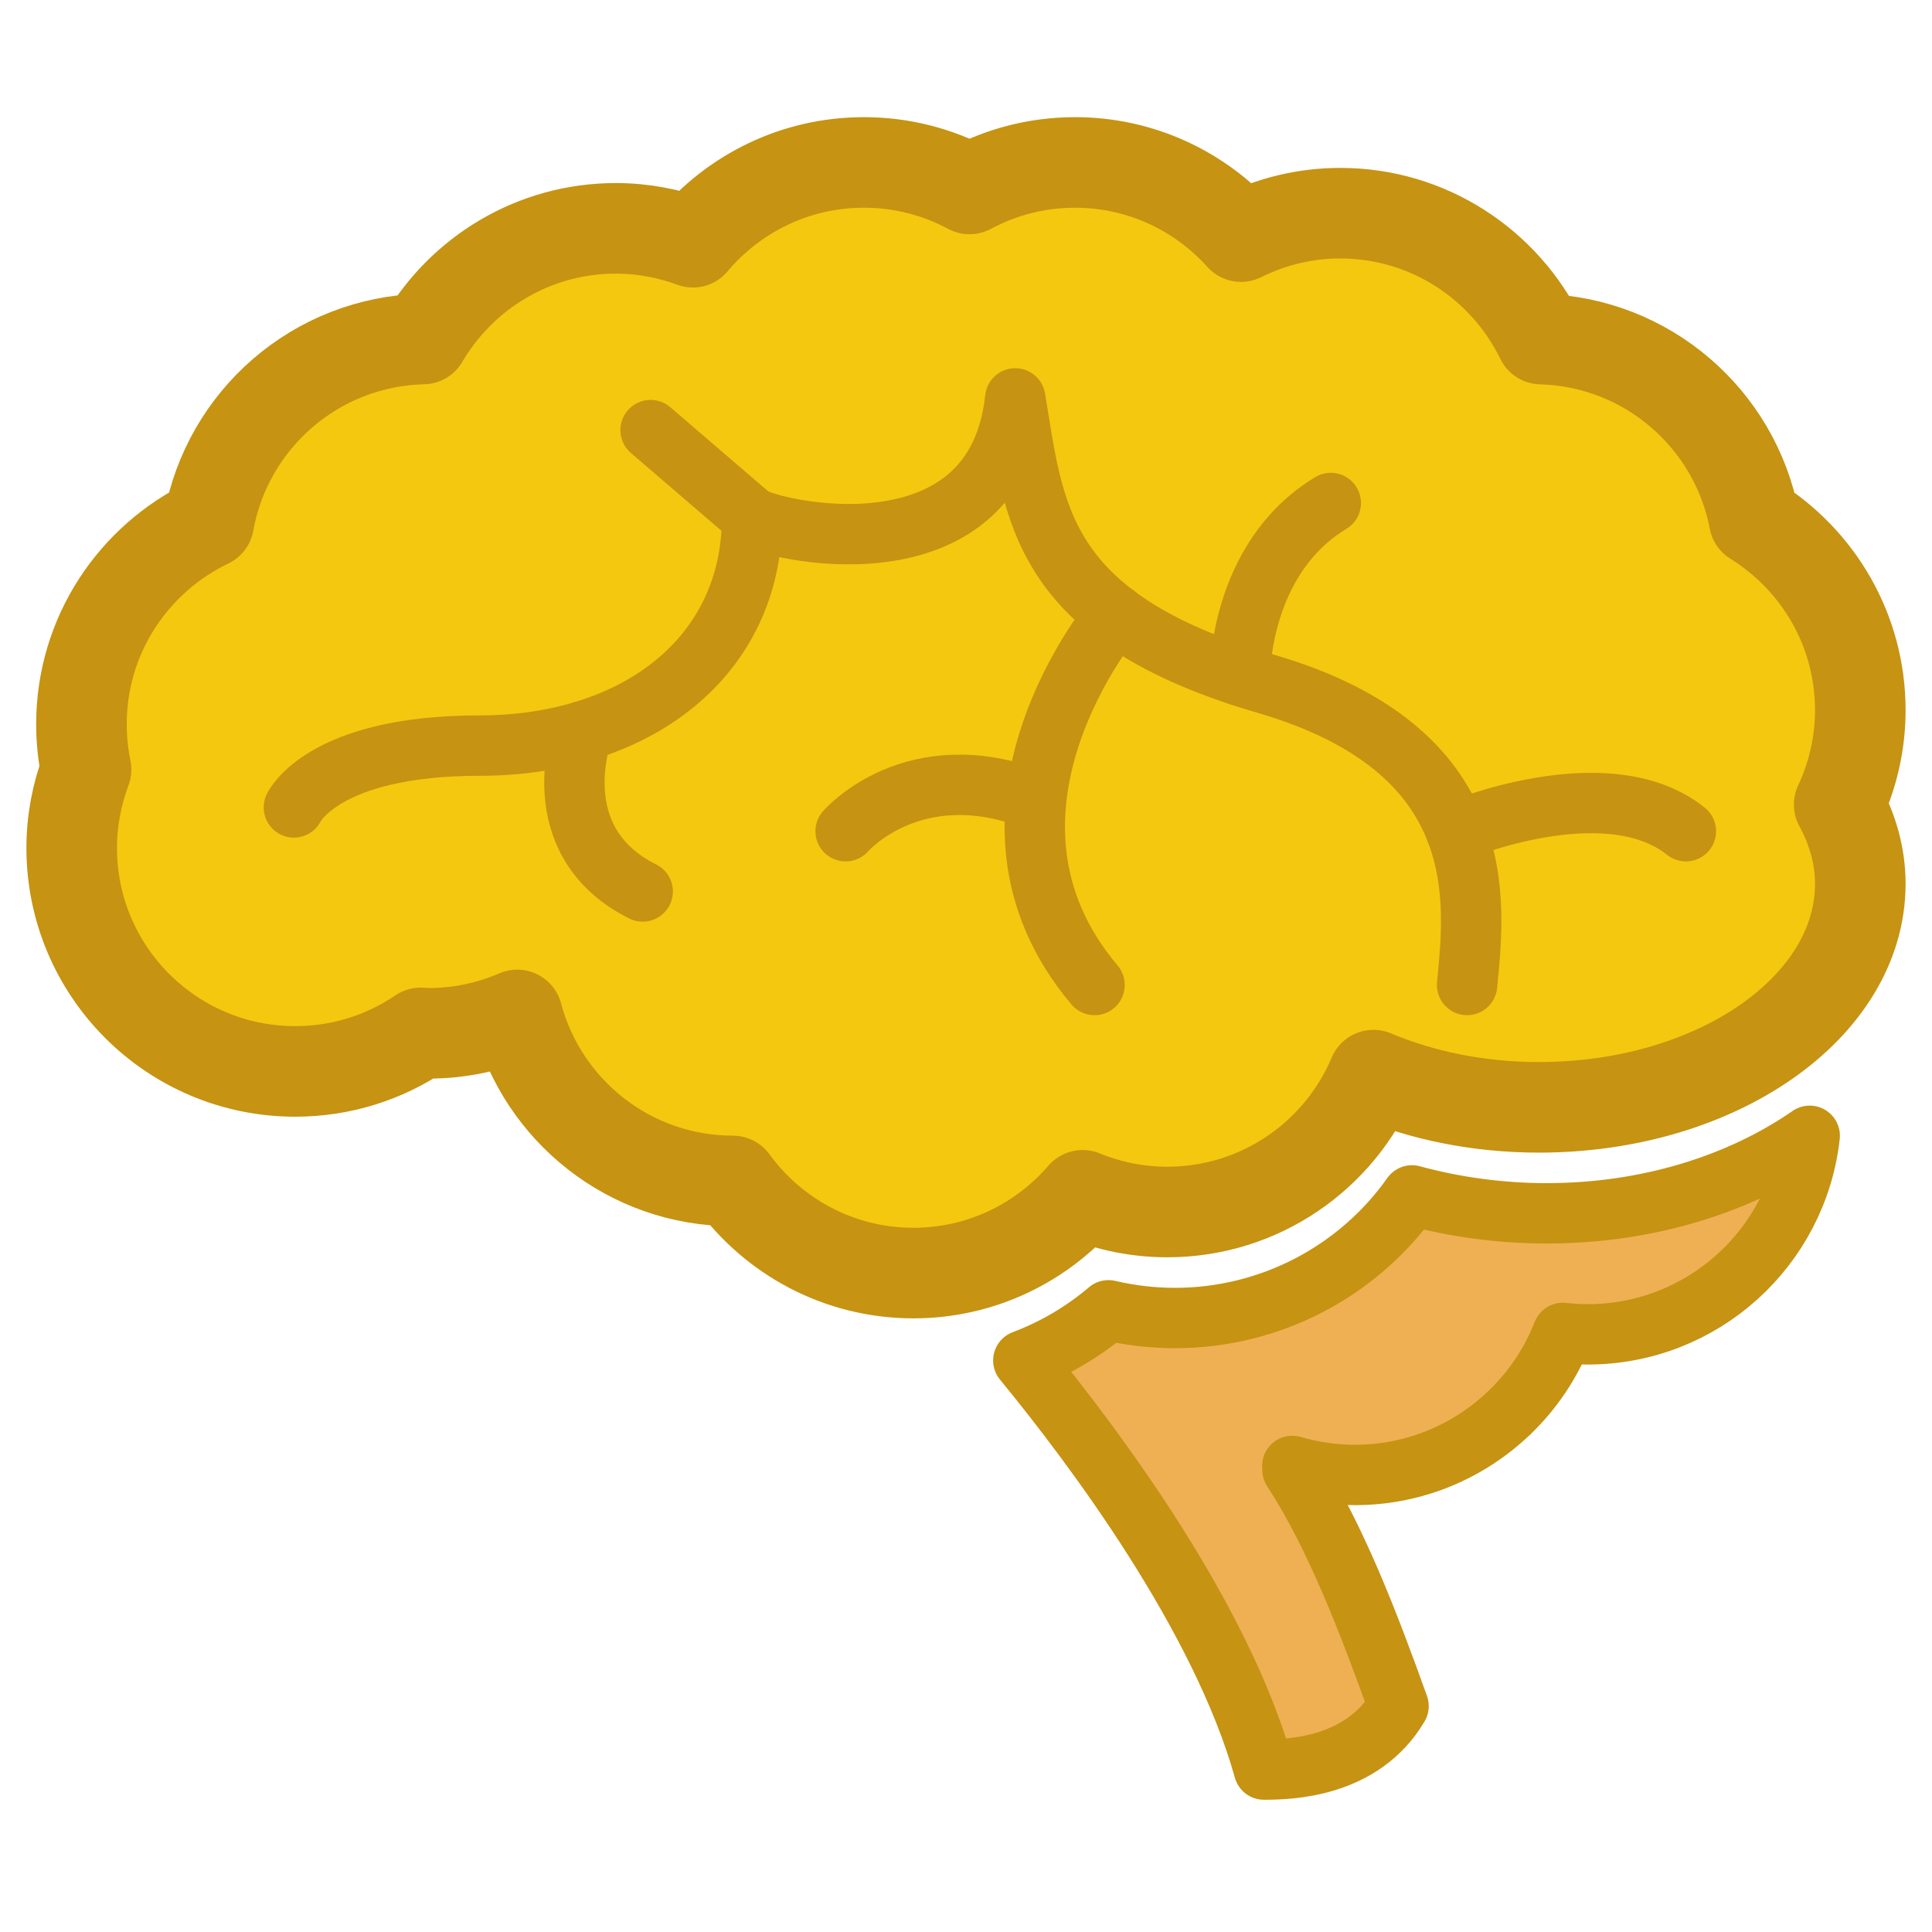
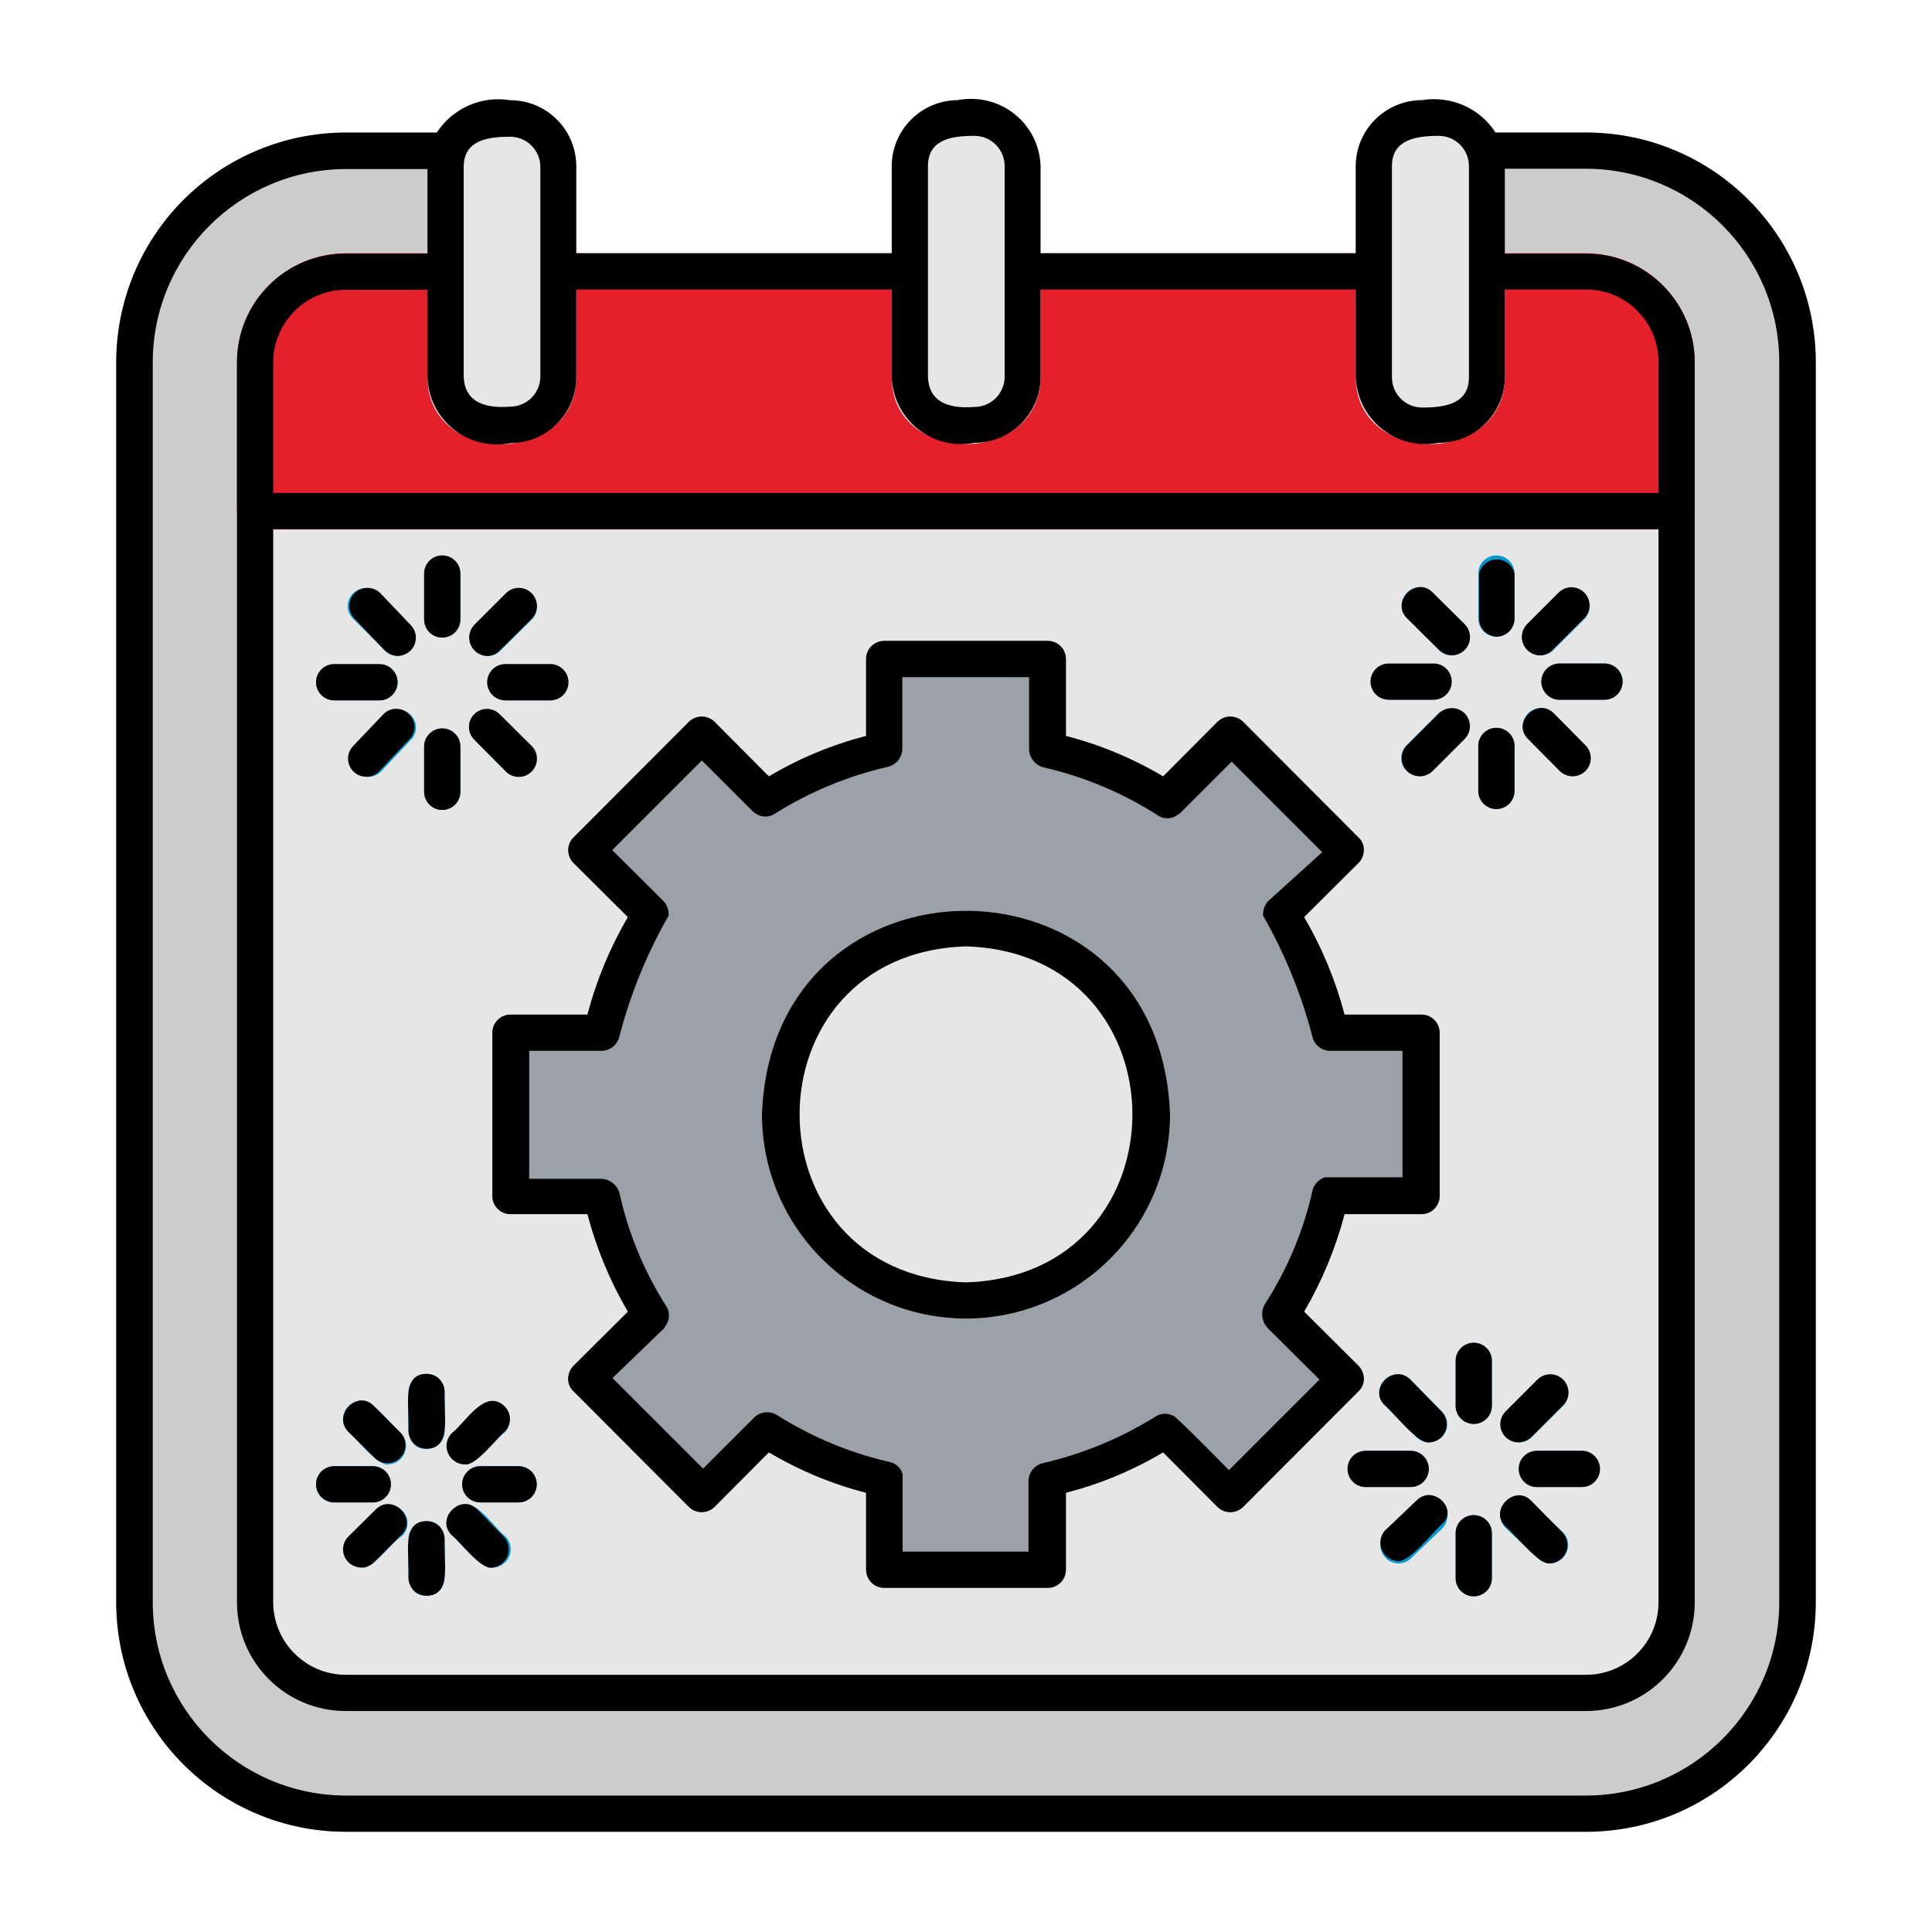
- <svg xmlns="http://www.w3.org/2000/svg" version="1.1" id="Layer_1" x="0px" y="0px" viewBox="0 0 64 64" enable-background="new 0 0 64 64" xml:space="preserve">
-   <g>
-     <path fill="#f4c80f" stroke="#c69312" stroke-width="3" stroke-linecap="round" stroke-linejoin="round" stroke-miterlimit="10" d="   M61.625,23.525c0-2.659-1.407-4.985-3.512-6.29c-0.639-3.358-3.543-5.906-7.063-6.003c-1.202-2.466-3.725-4.17-6.653-4.17   c-1.182,0-2.295,0.284-3.286,0.776c-1.355-1.505-3.313-2.457-5.498-2.457c-1.265,0-2.455,0.319-3.496,0.878   C31.075,5.7,29.885,5.381,28.62,5.381c-2.275,0-4.309,1.028-5.667,2.643c-0.796-0.293-1.653-0.46-2.55-0.46   c-2.724,0-5.098,1.475-6.384,3.666c-3.561,0.084-6.495,2.678-7.105,6.085c-2.491,1.193-4.216,3.729-4.216,6.675   c0,0.515,0.053,1.018,0.153,1.504c-0.303,0.808-0.476,1.68-0.476,2.593c0,4.09,3.315,7.405,7.405,7.405   c1.54,0,2.969-0.47,4.154-1.275c0.088,0.003,0.173,0.013,0.262,0.013c1.045,0,2.038-0.219,2.939-0.609   c0.841,3.162,3.715,5.496,7.141,5.499c1.347,1.847,3.521,3.052,5.981,3.052c2.243,0,4.249-1.001,5.607-2.576   c0.866,0.355,1.812,0.553,2.805,0.553c3.072,0,5.706-1.871,6.828-4.534c1.603,0.673,3.475,1.067,5.484,1.067   c5.879,0,10.644-3.315,10.644-7.405c0-0.925-0.255-1.807-0.7-2.624C61.369,25.703,61.625,24.645,61.625,23.525z" />
-     <path fill="#efb054" stroke="#c69312" stroke-width="2" stroke-linecap="round" stroke-linejoin="round" stroke-miterlimit="10" d="   M46.774,39.599c-1.786,2.528-4.708,4.062-7.849,4.062c-0.745,0-1.484-0.086-2.205-0.256c-0.847,0.72-1.801,1.277-2.821,1.662   c2.316,2.822,6.549,8.462,7.971,13.552c0.84,0,3.246-0.053,4.459-2.101c-0.94-2.626-2.096-5.672-3.514-7.825l-0.006-0.132   c0.658,0.191,1.352,0.299,2.072,0.299c1.987,0,3.788-0.787,5.118-2.062c0.001,0,0.005,0,0.005,0   c0.001-0.001,0.006-0.009,0.007-0.011c0.763-0.734,1.366-1.63,1.76-2.633c0.27,0.03,0.544,0.048,0.822,0.048   c3.81,0,6.944-2.878,7.356-6.577c-2.293,1.588-5.35,2.568-8.714,2.568C49.724,40.193,48.2,39.989,46.774,39.599z" />
-     <g>
-       <line fill="none" stroke="#c69312" stroke-width="2" stroke-linecap="round" stroke-linejoin="round" stroke-miterlimit="10" x1="21.552" y1="14.248" x2="24.914" y2="17.136" />
-       <g>
-         <path fill="none" stroke="#c69312" stroke-width="2" stroke-linecap="round" stroke-linejoin="round" stroke-miterlimit="10" d="     M9.735,26.747c0,0,0.946-2.048,6.145-2.048c5.199,0,9.033-2.941,9.033-7.563c1.155,0.578,8.088,1.943,8.718-3.939     c0.63,3.729,0.735,7.248,8.298,9.453c7.563,2.206,6.933,7.248,6.67,9.979" />
-         <path fill="none" stroke="#c69312" stroke-width="2" stroke-linecap="round" stroke-linejoin="round" stroke-miterlimit="10" d="     M19.308,24.22c0,0-1.379,3.63,1.982,5.311" />
-         <path fill="none" stroke="#c69312" stroke-width="2" stroke-linecap="round" stroke-linejoin="round" stroke-miterlimit="10" d="     M36.96,20.366c0,0-5.534,6.539-0.702,12.263" />
-         <path fill="none" stroke="#c69312" stroke-width="2" stroke-linecap="round" stroke-linejoin="round" stroke-miterlimit="10" d="     M28.012,27.535c0,0,2.238-2.599,6.266-1.037" />
-         <path fill="none" stroke="#c69312" stroke-width="2" stroke-linecap="round" stroke-linejoin="round" stroke-miterlimit="10" d="     M41.074,22.384c0,0-0.036-3.882,3.01-5.721" />
-         <path fill="none" stroke="#c69312" stroke-width="2" stroke-linecap="round" stroke-linejoin="round" stroke-miterlimit="10" d="     M48.234,27.535c0,0,4.987-2.101,7.613,0" />
-       </g>
-     </g>
+ <svg xmlns="http://www.w3.org/2000/svg" viewBox="0 0 64 64">
+   <defs>
+     <style>.cls-1{fill:#ccc;}.cls-2{fill:#e6e6e6;}.cls-3{fill:#e4202b;}.cls-4{fill:#9ba1a9;}.cls-5{fill:#0097ce;}</style>
+   </defs>
+   <g id="Layer_52" data-name="Layer 52">
+     <path class="cls-1" d="M52.55,4.39H49.16a.61.61,0,0,0-.56.81c.1,0,0,3.63,0,3.74a.59.59,0,0,0,.6.65h3.29a2.41,2.41,0,0,1,2.4,2.4V53.08a2.41,2.41,0,0,1-2.4,2.4H11.45a2.41,2.41,0,0,1-2.4-2.4V12a2.41,2.41,0,0,1,2.4-2.4h3.31a.6.6,0,0,0,.6-.6c0-.07,0-3.85.05-3.79a.61.61,0,0,0-.56-.81h-3.4A7.61,7.61,0,0,0,3.85,12V53.08a7.61,7.61,0,0,0,7.6,7.6h41.1a7.61,7.61,0,0,0,7.6-7.6V12A7.61,7.61,0,0,0,52.55,4.39Z" />
+     <rect class="cls-2" x="7.85" y="8.39" width="48.29" height="48.29" rx="3.6" />
+     <path class="cls-3" d="M52.54,8.39H11.45A3.61,3.61,0,0,0,7.85,12v4.94a.6.6,0,0,0,.6.6H55.54a.6.6,0,0,0,.6-.6V12A3.61,3.61,0,0,0,52.54,8.39Z" />
+     <path class="cls-2" d="M16.9,3.32A2.29,2.29,0,0,0,14.16,5.5v7c0,2.95,4.91,2.95,4.93,0v-7A2.19,2.19,0,0,0,16.9,3.32Z" />
+     <path class="cls-2" d="M32.28,3.32A2.29,2.29,0,0,0,29.54,5.5v7c0,2.95,4.91,2.95,4.93,0v-7A2.19,2.19,0,0,0,32.28,3.32Z" />
+     <path class="cls-2" d="M47.66,3.32A2.3,2.3,0,0,0,44.91,5.5v7c0,2.95,4.92,2.95,4.94,0v-7A2.19,2.19,0,0,0,47.66,3.32Z" />
+     <path class="cls-4" d="M47.08,33.61H44.54a12.83,12.83,0,0,0-1.34-3.23L45,28.59a.64.64,0,0,0,.18-.43.56.56,0,0,0-.18-.42l-3.82-3.83a.61.61,0,0,0-.85,0l-1.8,1.81a12.26,12.26,0,0,0-3.22-1.34V21.83a.6.6,0,0,0-.6-.6H29.29a.6.6,0,0,0-.6.6v2.55a12.26,12.26,0,0,0-3.22,1.34l-1.8-1.81a.61.61,0,0,0-.85,0L19,27.74a.56.56,0,0,0-.18.42.64.64,0,0,0,.18.43l1.8,1.79a12.83,12.83,0,0,0-1.34,3.23H16.92a.6.6,0,0,0-.61.6v5.41a.6.6,0,0,0,.61.6h2.54a12.83,12.83,0,0,0,1.34,3.23L19,45.24a.64.64,0,0,0-.18.43.56.56,0,0,0,.18.42l3.82,3.83a.61.61,0,0,0,.85,0l1.8-1.81a12.26,12.26,0,0,0,3.22,1.34V52a.6.6,0,0,0,.6.6h5.42a.6.6,0,0,0,.6-.6V49.45a12.26,12.26,0,0,0,3.22-1.34l1.8,1.81a.61.61,0,0,0,.85,0L45,46.09a.56.56,0,0,0,.18-.42.64.64,0,0,0-.18-.43l-1.8-1.79a12.83,12.83,0,0,0,1.34-3.23h2.54a.6.6,0,0,0,.61-.6V34.21A.6.6,0,0,0,47.08,33.61ZM32,43.68a6.77,6.77,0,0,1-6.76-6.76c.31-9,13.21-9,13.52,0A6.77,6.77,0,0,1,32,43.68Z" />
+     <path class="cls-5" d="M14.65,21.12a.6.6,0,0,1-.6-.6V19a.6.6,0,0,1,.6-.6.6.6,0,0,1,.6.6v1.5A.6.6,0,0,1,14.65,21.12Z" />
+     <path class="cls-5" d="M14.65,26.83a.6.6,0,0,1-.6-.6v-1.5a.6.6,0,0,1,.6-.6.6.6,0,0,1,.6.6v1.5A.6.6,0,0,1,14.65,26.83Z" />
+     <path class="cls-5" d="M16.13,21.73a.61.61,0,0,1-.42-1l1.05-1.05a.6.6,0,1,1,.85.85l-1.06,1.05A.58.58,0,0,1,16.13,21.73Z" />
+     <path class="cls-5" d="M18.23,23.2H16.74a.6.6,0,0,1,0-1.2h1.49A.6.6,0,0,1,18.23,23.2Z" />
+     <path class="cls-5" d="M17.18,25.73a.58.58,0,0,1-.42-.17L15.71,24.5a.59.59,0,0,1,.84-.84l1.06,1.05A.6.6,0,0,1,17.18,25.73Z" />
+     <path class="cls-5" d="M12.12,25.73a.6.6,0,0,1-.42-1l1.05-1.05a.59.59,0,0,1,.85,0,.58.58,0,0,1,0,.84l-1,1.06A.59.59,0,0,1,12.12,25.73Z" />
+     <path class="cls-5" d="M12.57,23.2h-1.5a.6.6,0,0,1,0-1.2h1.5A.6.6,0,0,1,12.57,23.2Z" />
+     <path class="cls-5" d="M13.18,21.73a.6.6,0,0,1-.43-.18L11.7,20.5a.59.59,0,0,1,0-.85.61.61,0,0,1,.85,0l1,1.05A.61.61,0,0,1,13.18,21.73Z" />
+     <path class="cls-5" d="M14.13,48c-.89,0-.53-1.26-.6-1.88a.6.6,0,0,1,.6-.6c.89,0,.53,1.25.6,1.88A.6.6,0,0,1,14.13,48Z" />
+     <path class="cls-5" d="M14.13,52.86c-.89,0-.53-1.25-.6-1.87a.6.6,0,0,1,.6-.6c.89,0,.53,1.25.6,1.87A.6.6,0,0,1,14.13,52.86Z" />
+     <path class="cls-5" d="M15.39,48.51a.61.61,0,0,1-.43-1c.46-.35,1.1-1.51,1.75-.9a.59.59,0,0,1,0,.85C16.45,47.63,15.77,48.56,15.39,48.51Z" />
+     <path class="cls-5" d="M17.18,49.77H15.91a.6.6,0,0,1,0-1.2h1.27A.6.6,0,0,1,17.18,49.77Z" />
+     <path class="cls-5" d="M16.29,51.93c-.38.06-1.07-.88-1.33-1.08A.61.61,0,0,1,15,50c.65-.61,1.29.54,1.75.9A.61.61,0,0,1,16.29,51.93Z" />
+     <path class="cls-5" d="M12,51.93a.61.61,0,0,1-.43-1c.47-.36,1.1-1.51,1.75-.9a.59.59,0,0,1,0,.85C13,51.05,12.35,52,12,51.93Z" />
+     <path class="cls-5" d="M12.35,49.77H11.07a.6.6,0,0,1,0-1.2h1.28A.6.6,0,0,1,12.35,49.77Z" />
+     <path class="cls-5" d="M12.87,48.51c-.38.06-1.07-.88-1.33-1.08a.6.6,0,0,1,0-.85c.65-.61,1.28.54,1.74.9A.61.61,0,0,1,12.87,48.51Z" />
+     <path class="cls-5" d="M49.57,21.09a.6.6,0,0,1-.6-.6V19a.6.6,0,0,1,1.2,0v1.49A.6.6,0,0,1,49.57,21.09Z" />
+     <path class="cls-5" d="M49.57,26.8a.6.6,0,0,1-.6-.6V24.71a.6.6,0,0,1,1.2,0V26.2A.6.6,0,0,1,49.57,26.8Z" />
+     <path class="cls-5" d="M51,21.71a.61.61,0,0,1-.42-1l1.05-1.05a.6.6,0,0,1,.85.85l-1.05,1.05A.6.6,0,0,1,51,21.71Z" />
+     <path class="cls-5" d="M53.15,23.18H51.66a.6.6,0,0,1,0-1.2h1.49A.6.6,0,0,1,53.15,23.18Z" />
+     <path class="cls-5" d="M52.1,25.71a.65.65,0,0,1-.43-.17l-1.05-1.06a.6.6,0,0,1,.85-.85l1.05,1.06A.6.6,0,0,1,52.1,25.71Z" />
+     <path class="cls-5" d="M47,25.71a.6.6,0,0,1-.43-1l1.06-1.06a.6.6,0,0,1,.85.85l-1.06,1.06A.63.63,0,0,1,47,25.71Z" />
+     <path class="cls-5" d="M47.48,23.18H46A.6.6,0,0,1,46,22h1.49A.6.6,0,0,1,47.48,23.18Z" />
+     <path class="cls-5" d="M48.09,21.71a.59.59,0,0,1-.42-.18l-1.06-1.05a.61.61,0,0,1,0-.85.59.59,0,0,1,.85,0l1.06,1.05A.61.61,0,0,1,48.09,21.71Z" />
+     <path class="cls-5" d="M48.82,47.17a.6.6,0,0,1-.6-.6V45.08a.6.6,0,0,1,1.2,0v1.49A.6.6,0,0,1,48.82,47.17Z" />
+     <path class="cls-5" d="M48.82,52.88a.6.6,0,0,1-.6-.6V50.79a.6.6,0,0,1,1.2,0v1.49A.6.6,0,0,1,48.82,52.88Z" />
+     <path class="cls-5" d="M50.3,47.78a.6.6,0,0,1-.43-1l1.06-1.06a.6.6,0,1,1,.85.85l-1.06,1.06A.63.63,0,0,1,50.3,47.78Z" />
+     <path class="cls-5" d="M52.4,49.26H50.91a.6.6,0,0,1,0-1.2H52.4A.6.6,0,0,1,52.4,49.26Z" />
+     <path class="cls-5" d="M51.35,51.79a.59.59,0,0,1-.42-.18l-1.06-1a.6.6,0,0,1,.85-.85l1.06,1A.61.61,0,0,1,51.35,51.79Z" />
+     <path class="cls-5" d="M46.29,51.79a.61.61,0,0,1-.42-1l1.05-1a.6.6,0,0,1,.85.85l-1.05,1A.61.61,0,0,1,46.29,51.79Z" />
+     <path class="cls-5" d="M46.73,49.26H45.24a.6.6,0,0,1,0-1.2h1.49A.6.6,0,0,1,46.73,49.26Z" />
+     <path class="cls-5" d="M47.35,47.78a.63.63,0,0,1-.43-.17l-1.05-1.06a.59.59,0,0,1,0-.85.61.61,0,0,1,.85,0l1.05,1.06A.6.6,0,0,1,47.35,47.78Z" />
+     <path d="M32,43.68a6.77,6.77,0,0,0,6.76-6.76c-.31-9-13.21-9-13.52,0A6.77,6.77,0,0,0,32,43.68Zm0-12.33c7.35.23,7.35,10.9,0,11.13C24.65,42.25,24.65,31.58,32,31.35Z" />
+     <path d="M19,28.59l1.8,1.79a12.83,12.83,0,0,0-1.34,3.23H16.92a.6.6,0,0,0-.61.6v5.41a.6.6,0,0,0,.61.6h2.54a12.83,12.83,0,0,0,1.34,3.23L19,45.24a.64.64,0,0,0-.18.43.56.56,0,0,0,.18.42l3.82,3.83a.61.61,0,0,0,.85,0l1.8-1.81a12.26,12.26,0,0,0,3.22,1.34V52a.6.6,0,0,0,.6.6h5.42a.6.6,0,0,0,.6-.6V49.45a12.26,12.26,0,0,0,3.22-1.34l1.8,1.81a.61.61,0,0,0,.85,0L45,46.09a.56.56,0,0,0,.18-.42.64.64,0,0,0-.18-.43l-1.8-1.79a12.83,12.83,0,0,0,1.34-3.23h2.54a.6.6,0,0,0,.61-.6V34.21a.6.6,0,0,0-.61-.6H44.54a12.83,12.83,0,0,0-1.34-3.23L45,28.59a.64.64,0,0,0,.18-.43.56.56,0,0,0-.18-.42l-3.82-3.83a.61.61,0,0,0-.85,0l-1.8,1.81a12.26,12.26,0,0,0-3.22-1.34V21.83a.6.6,0,0,0-.6-.6H29.29a.6.6,0,0,0-.6.6v2.55a12.26,12.26,0,0,0-3.22,1.34l-1.8-1.81a.61.61,0,0,0-.85,0L19,27.74A.6.6,0,0,0,19,28.59Zm4.25-3.4,1.7,1.7.1.07a.56.56,0,0,0,.61,0,12.13,12.13,0,0,1,3.76-1.56.62.62,0,0,0,.47-.58V22.43h4.2v2.41a.64.64,0,0,0,.48.58A12,12,0,0,1,38.34,27,.56.56,0,0,0,39,27l.1-.07,1.7-1.7,3,3L42,29.86a.67.67,0,0,0-.16.47,16.33,16.33,0,0,1,1.65,4.07.61.61,0,0,0,.57.41h2.4V39h-2.4l-.17,0a.62.62,0,0,0-.4.39,11.61,11.61,0,0,1-1.57,3.78A.67.67,0,0,0,42,44l1.71,1.7-3,3s-1.84-1.88-1.85-1.8a.57.57,0,0,0-.54,0,12.27,12.27,0,0,1-3.78,1.57.62.62,0,0,0-.47.58V51.4H29.9V49c0-.06,0-.11,0-.17a.57.57,0,0,0-.39-.39,12,12,0,0,1-3.78-1.57.62.62,0,0,0-.74.08l-1.7,1.7-3-3L22,44l.09-.15a.57.57,0,0,0,0-.55,11.61,11.61,0,0,1-1.57-3.78.65.65,0,0,0-.59-.47h-2.4V34.81h2.4a.61.61,0,0,0,.57-.41,16.33,16.33,0,0,1,1.65-4.07.67.67,0,0,0-.16-.47l-1.71-1.7Z" />
+     <path d="M52.54,4.39h-3A2.42,2.42,0,0,0,47.1,3.32,2.19,2.19,0,0,0,44.91,5.5V8.39H34.47V5.5a2.3,2.3,0,0,0-2.75-2.18A2.19,2.19,0,0,0,29.54,5.5V8.39H19.09V5.5A2.19,2.19,0,0,0,16.9,3.32a2.44,2.44,0,0,0-2.43,1.07h-3A7.61,7.61,0,0,0,3.85,12V53.08a7.61,7.61,0,0,0,7.61,7.6H52.54a7.61,7.61,0,0,0,7.61-7.6V12A7.61,7.61,0,0,0,52.54,4.39ZM46.11,5.5c0-.88.81-1,1.55-1a1,1,0,0,1,1,1c0,1.75,0,5.24,0,7,0,.89-.81,1-1.55,1a1,1,0,0,1-1-1Zm-15.37,0c0-.89.8-1,1.54-1a1,1,0,0,1,1,1V9s0,0,0,0v3.48a1,1,0,0,1-1,1c-.74.06-1.51-.09-1.54-1Zm-1.2,4.09v2.89a2.3,2.3,0,0,0,2.74,2.19,2.19,2.19,0,0,0,2.19-2.19V9.59H44.91v2.89a2.31,2.31,0,0,0,2.75,2.19,2.19,2.19,0,0,0,2.19-2.19V9.59h2.69a2.4,2.4,0,0,1,2.4,2.4v4.34H9.05V12a2.41,2.41,0,0,1,2.4-2.4h2.71v2.89a2.3,2.3,0,0,0,2.74,2.19,2.19,2.19,0,0,0,2.19-2.19V9.59ZM9.05,17.53H54.94V53.08a2.4,2.4,0,0,1-2.4,2.4H11.45a2.41,2.41,0,0,1-2.4-2.4Zm6.31-12c0-.89.8-1,1.54-1a1,1,0,0,1,1,1V9a0,0,0,0,0,0,0v3.47a1,1,0,0,1-1,1c-.74.06-1.51-.09-1.54-1ZM58.94,53.08a6.41,6.41,0,0,1-6.4,6.4H11.46a6.41,6.41,0,0,1-6.4-6.4V12a6.41,6.41,0,0,1,6.4-6.4h2.7v2.8H11.45A3.6,3.6,0,0,0,7.85,12V53.08a3.6,3.6,0,0,0,3.6,3.6H52.54a3.6,3.6,0,0,0,3.6-3.6V16.94s0,0,0,0V12a3.6,3.6,0,0,0-3.6-3.6H49.85V5.59h2.69a6.41,6.41,0,0,1,6.4,6.4Z" />
+     <path d="M14.65,21.12a.6.6,0,0,0,.6-.6V19a.6.6,0,0,0-.6-.6.6.6,0,0,0-.6.6v1.5A.6.6,0,0,0,14.65,21.12Z" />
+     <path d="M14.65,26.83a.6.6,0,0,0,.6-.6v-1.5a.6.6,0,0,0-.6-.6.6.6,0,0,0-.6.6v1.5A.6.6,0,0,0,14.65,26.83Z" />
+     <path d="M16.13,21.73a.58.58,0,0,0,.42-.18l1.06-1.05a.6.6,0,1,0-.85-.85L15.71,20.7A.61.61,0,0,0,16.13,21.73Z" />
+     <path d="M16.14,22.6a.6.6,0,0,0,.6.6h1.49a.6.6,0,1,0,0-1.2H16.74A.6.6,0,0,0,16.14,22.6Z" />
+     <path d="M16.76,25.56a.6.6,0,0,0,.85-.85l-1.06-1.05a.59.59,0,0,0-.84.84Z" />
+     <path d="M12.12,25.73a.59.59,0,0,0,.43-.17l1-1.06a.58.58,0,0,0,0-.84.59.59,0,0,0-.85,0L11.7,24.71A.6.6,0,0,0,12.12,25.73Z" />
+     <path d="M11.07,23.2h1.5a.6.6,0,0,0,0-1.2h-1.5A.6.6,0,0,0,11.07,23.2Z" />
+     <path d="M12.75,21.55a.6.6,0,0,0,.85-.85l-1-1.05a.6.6,0,0,0-.85.85Z" />
+     <path d="M14.13,45.51c-.89,0-.53,1.25-.6,1.88a.6.6,0,0,0,.6.6c.89,0,.53-1.26.6-1.88A.6.6,0,0,0,14.13,45.51Z" />
+     <path d="M14.13,50.39c-.89,0-.53,1.25-.6,1.87a.6.6,0,0,0,.6.6c.89,0,.53-1.25.6-1.87A.6.6,0,0,0,14.13,50.39Z" />
+     <path d="M15.39,48.51c.38.06,1.07-.88,1.32-1.08a.59.59,0,0,0,0-.85c-.65-.61-1.29.55-1.75.9A.61.61,0,0,0,15.39,48.51Z" />
+     <path d="M17.18,48.57H15.91a.6.6,0,0,0,0,1.2h1.27A.6.6,0,0,0,17.18,48.57Z" />
+     <path d="M15.81,50c-.54-.55-1.4.31-.85.85.27.2.95,1.13,1.33,1.08a.61.61,0,0,0,.42-1Z" />
+     <path d="M12.45,50l-.91.9a.6.6,0,0,0,.85.85l.9-.9C13.85,50.31,13,49.45,12.45,50Z" />
+     <path d="M11.07,49.77h1.28a.6.6,0,0,0,0-1.2H11.07A.6.6,0,0,0,11.07,49.77Z" />
+     <path d="M11.54,47.43l.91.9a.6.6,0,0,0,.84-.85l-.9-.9C11.85,46,11,46.89,11.54,47.43Z" />
+     <path d="M49.57,21.09a.6.6,0,0,0,.6-.6V19A.6.6,0,0,0,49,19v1.49A.6.6,0,0,0,49.57,21.09Z" />
+     <path d="M49.57,26.8a.6.6,0,0,0,.6-.6V24.71a.6.6,0,0,0-1.2,0V26.2A.6.6,0,0,0,49.57,26.8Z" />
+     <path d="M51,21.71a.6.6,0,0,0,.43-.18l1.05-1.05a.6.6,0,0,0-.85-.85l-1.05,1.05A.61.61,0,0,0,51,21.71Z" />
+     <path d="M51.06,22.58a.6.6,0,0,0,.6.6h1.49a.6.6,0,1,0,0-1.2H51.66A.6.6,0,0,0,51.06,22.58Z" />
+     <path d="M51.67,25.54a.6.6,0,0,0,.85-.85l-1.05-1.06c-.54-.55-1.41.31-.85.85Z" />
+     <path d="M48.52,23.63a.61.61,0,0,0-.85,0l-1.06,1.06a.6.6,0,1,0,.85.85l1.06-1.06A.61.61,0,0,0,48.52,23.63Z" />
+     <path d="M46,23.18h1.49a.6.6,0,0,0,0-1.2H46A.6.6,0,0,0,46,23.18Z" />
+     <path d="M47.67,21.53a.6.6,0,0,0,.85-.85l-1.06-1.05c-.54-.56-1.41.3-.85.85Z" />
+     <path d="M48.22,45.08v1.49a.6.6,0,0,0,1.2,0V45.08A.6.6,0,0,0,48.22,45.08Z" />
+     <path d="M48.82,50.19a.6.6,0,0,0-.6.6v1.49a.6.6,0,0,0,1.2,0V50.79A.6.6,0,0,0,48.82,50.19Z" />
+     <path d="M50.3,47.78a.63.63,0,0,0,.42-.17l1.06-1.06a.6.6,0,1,0-.85-.85l-1.06,1.06A.6.6,0,0,0,50.3,47.78Z" />
+     <path d="M52.4,48.06H50.91a.6.6,0,0,0,0,1.2H52.4A.6.6,0,0,0,52.4,48.06Z" />
+     <path d="M50.72,49.71c-.54-.55-1.41.31-.85.85.27.21,1.11,1.3,1.48,1.23a.61.61,0,0,0,.43-1Z" />
+     <path d="M46.92,49.71l-1.05,1a.61.61,0,0,0,.42,1c.37.08,1.22-1,1.48-1.23C48.33,50,47.47,49.15,46.92,49.71Z" />
+     <path d="M47.33,48.66a.6.6,0,0,0-.6-.6H45.24a.6.6,0,1,0,0,1.2h1.49A.6.6,0,0,0,47.33,48.66Z" />
+     <path d="M46.72,45.7c-.55-.55-1.41.31-.85.85.27.21,1.11,1.31,1.48,1.23a.6.6,0,0,0,.42-1Z" />
  </g>
</svg>
